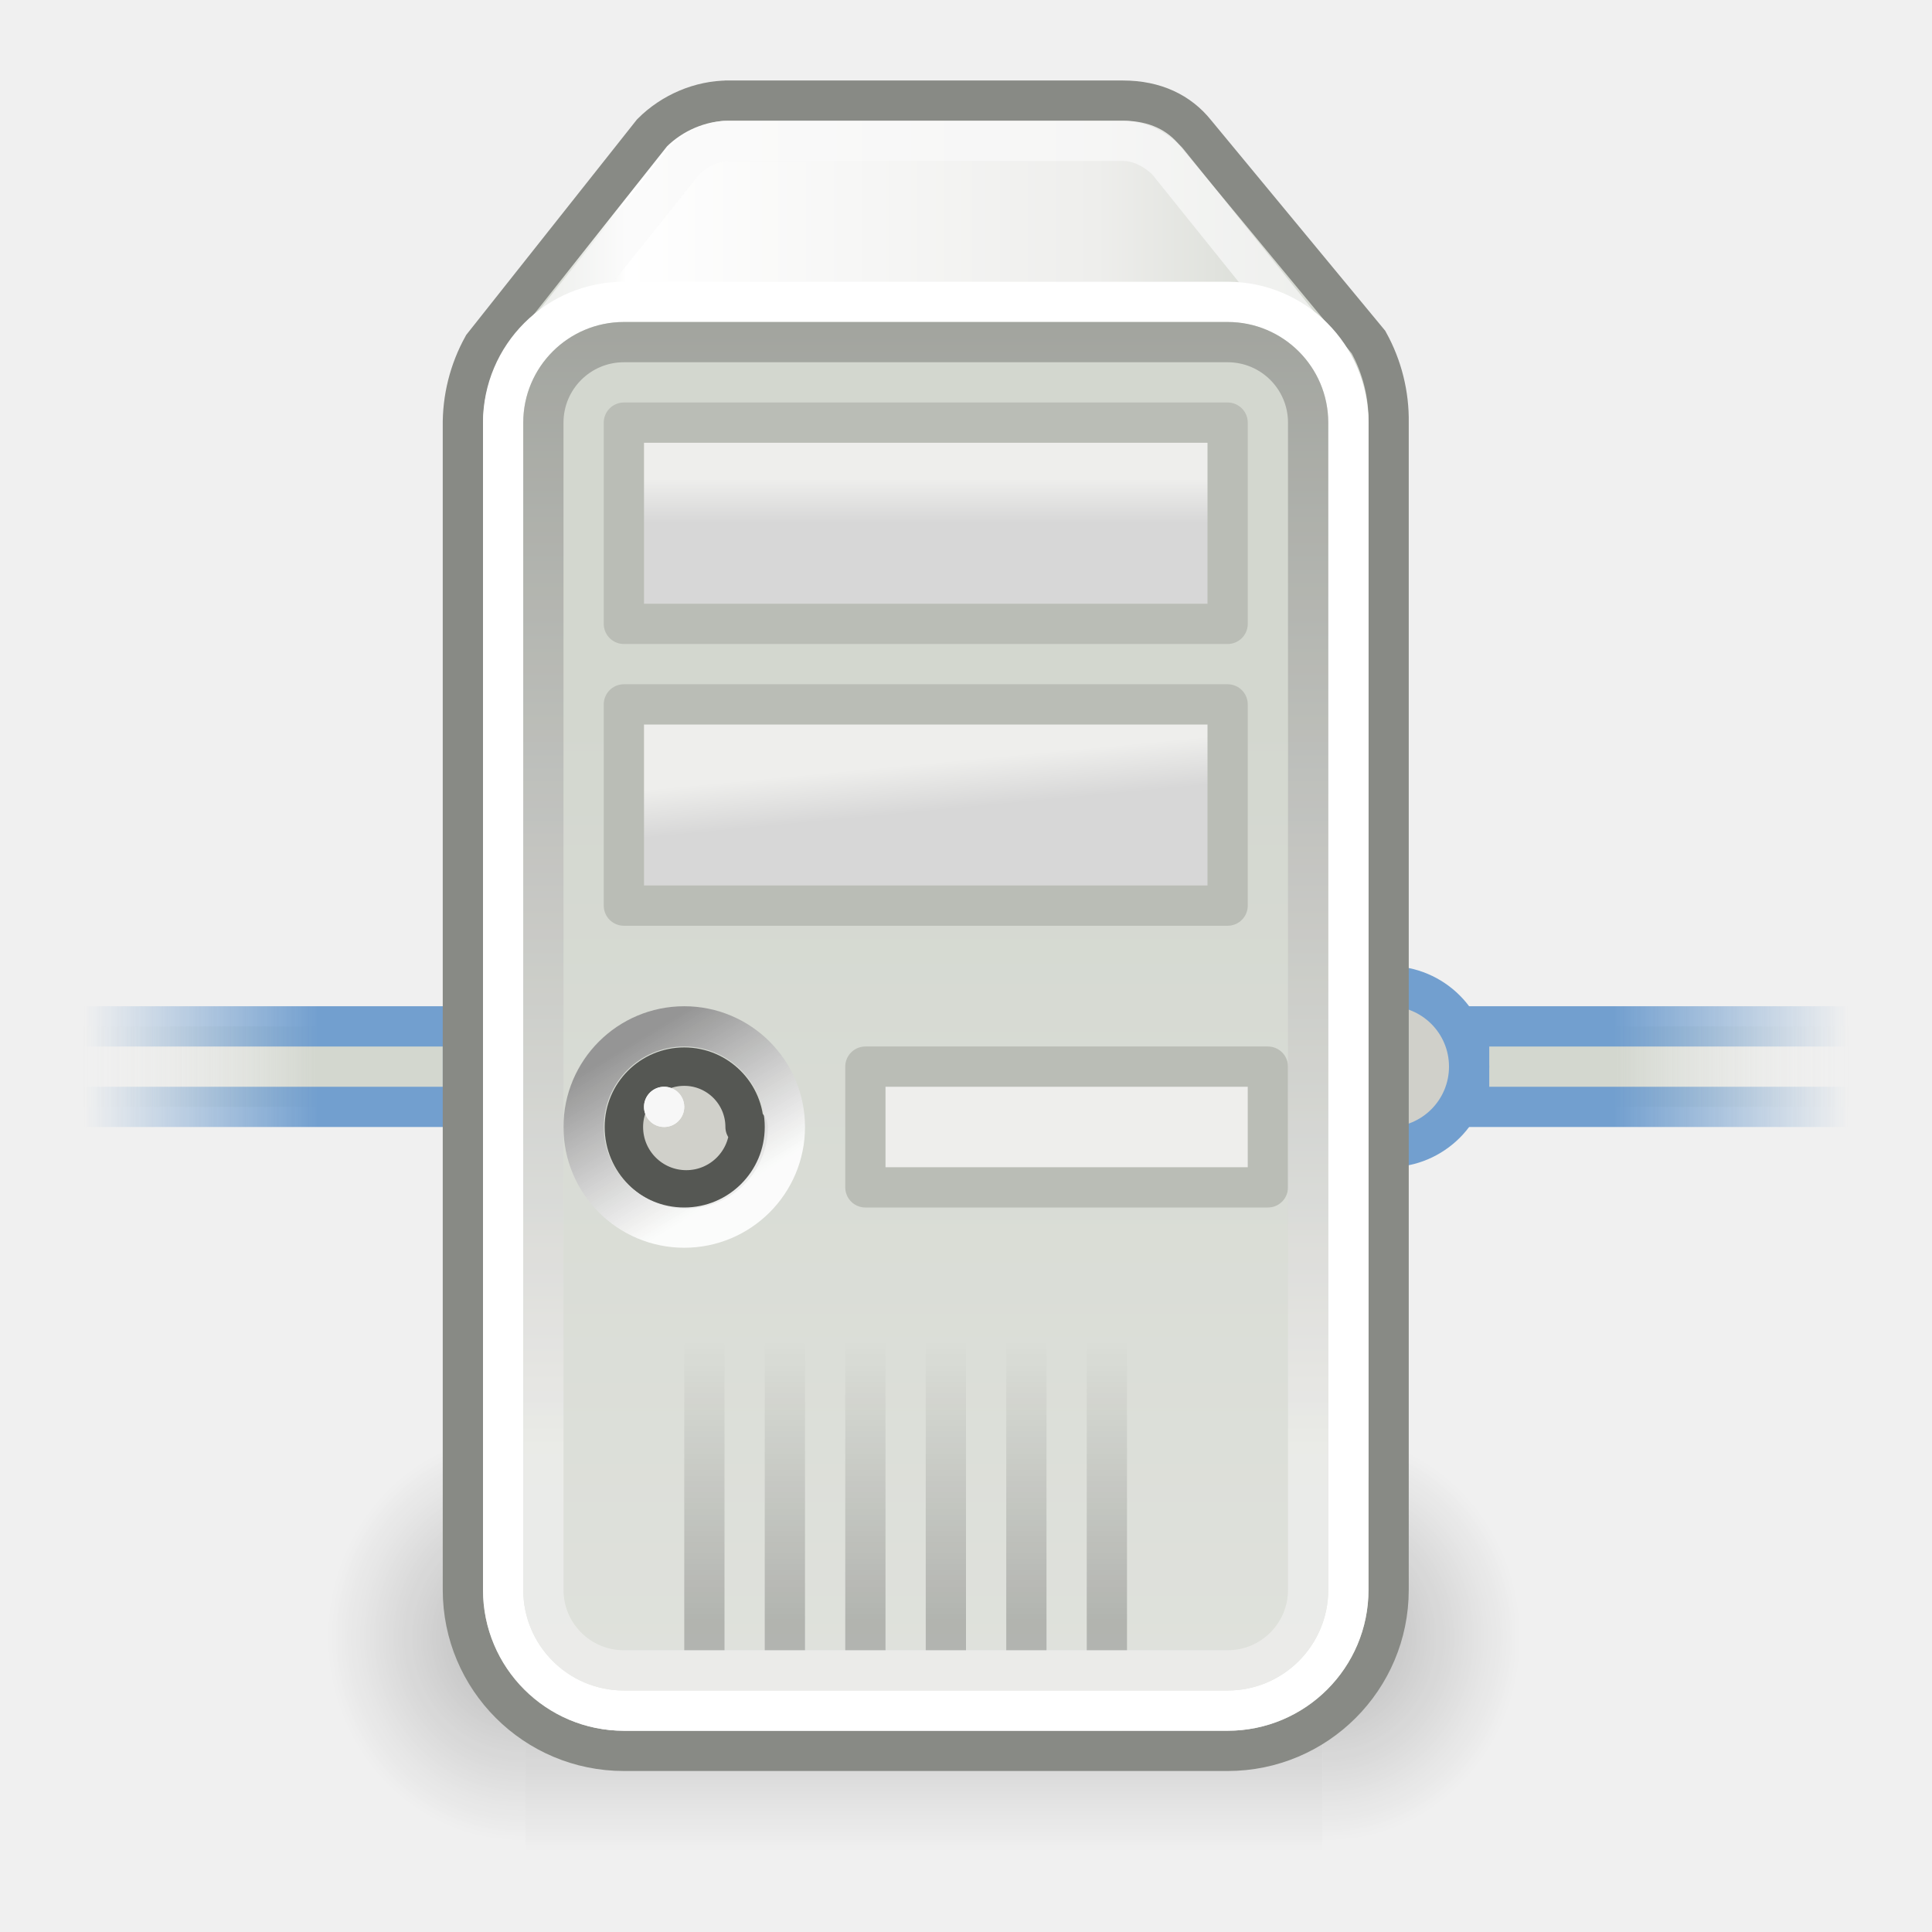
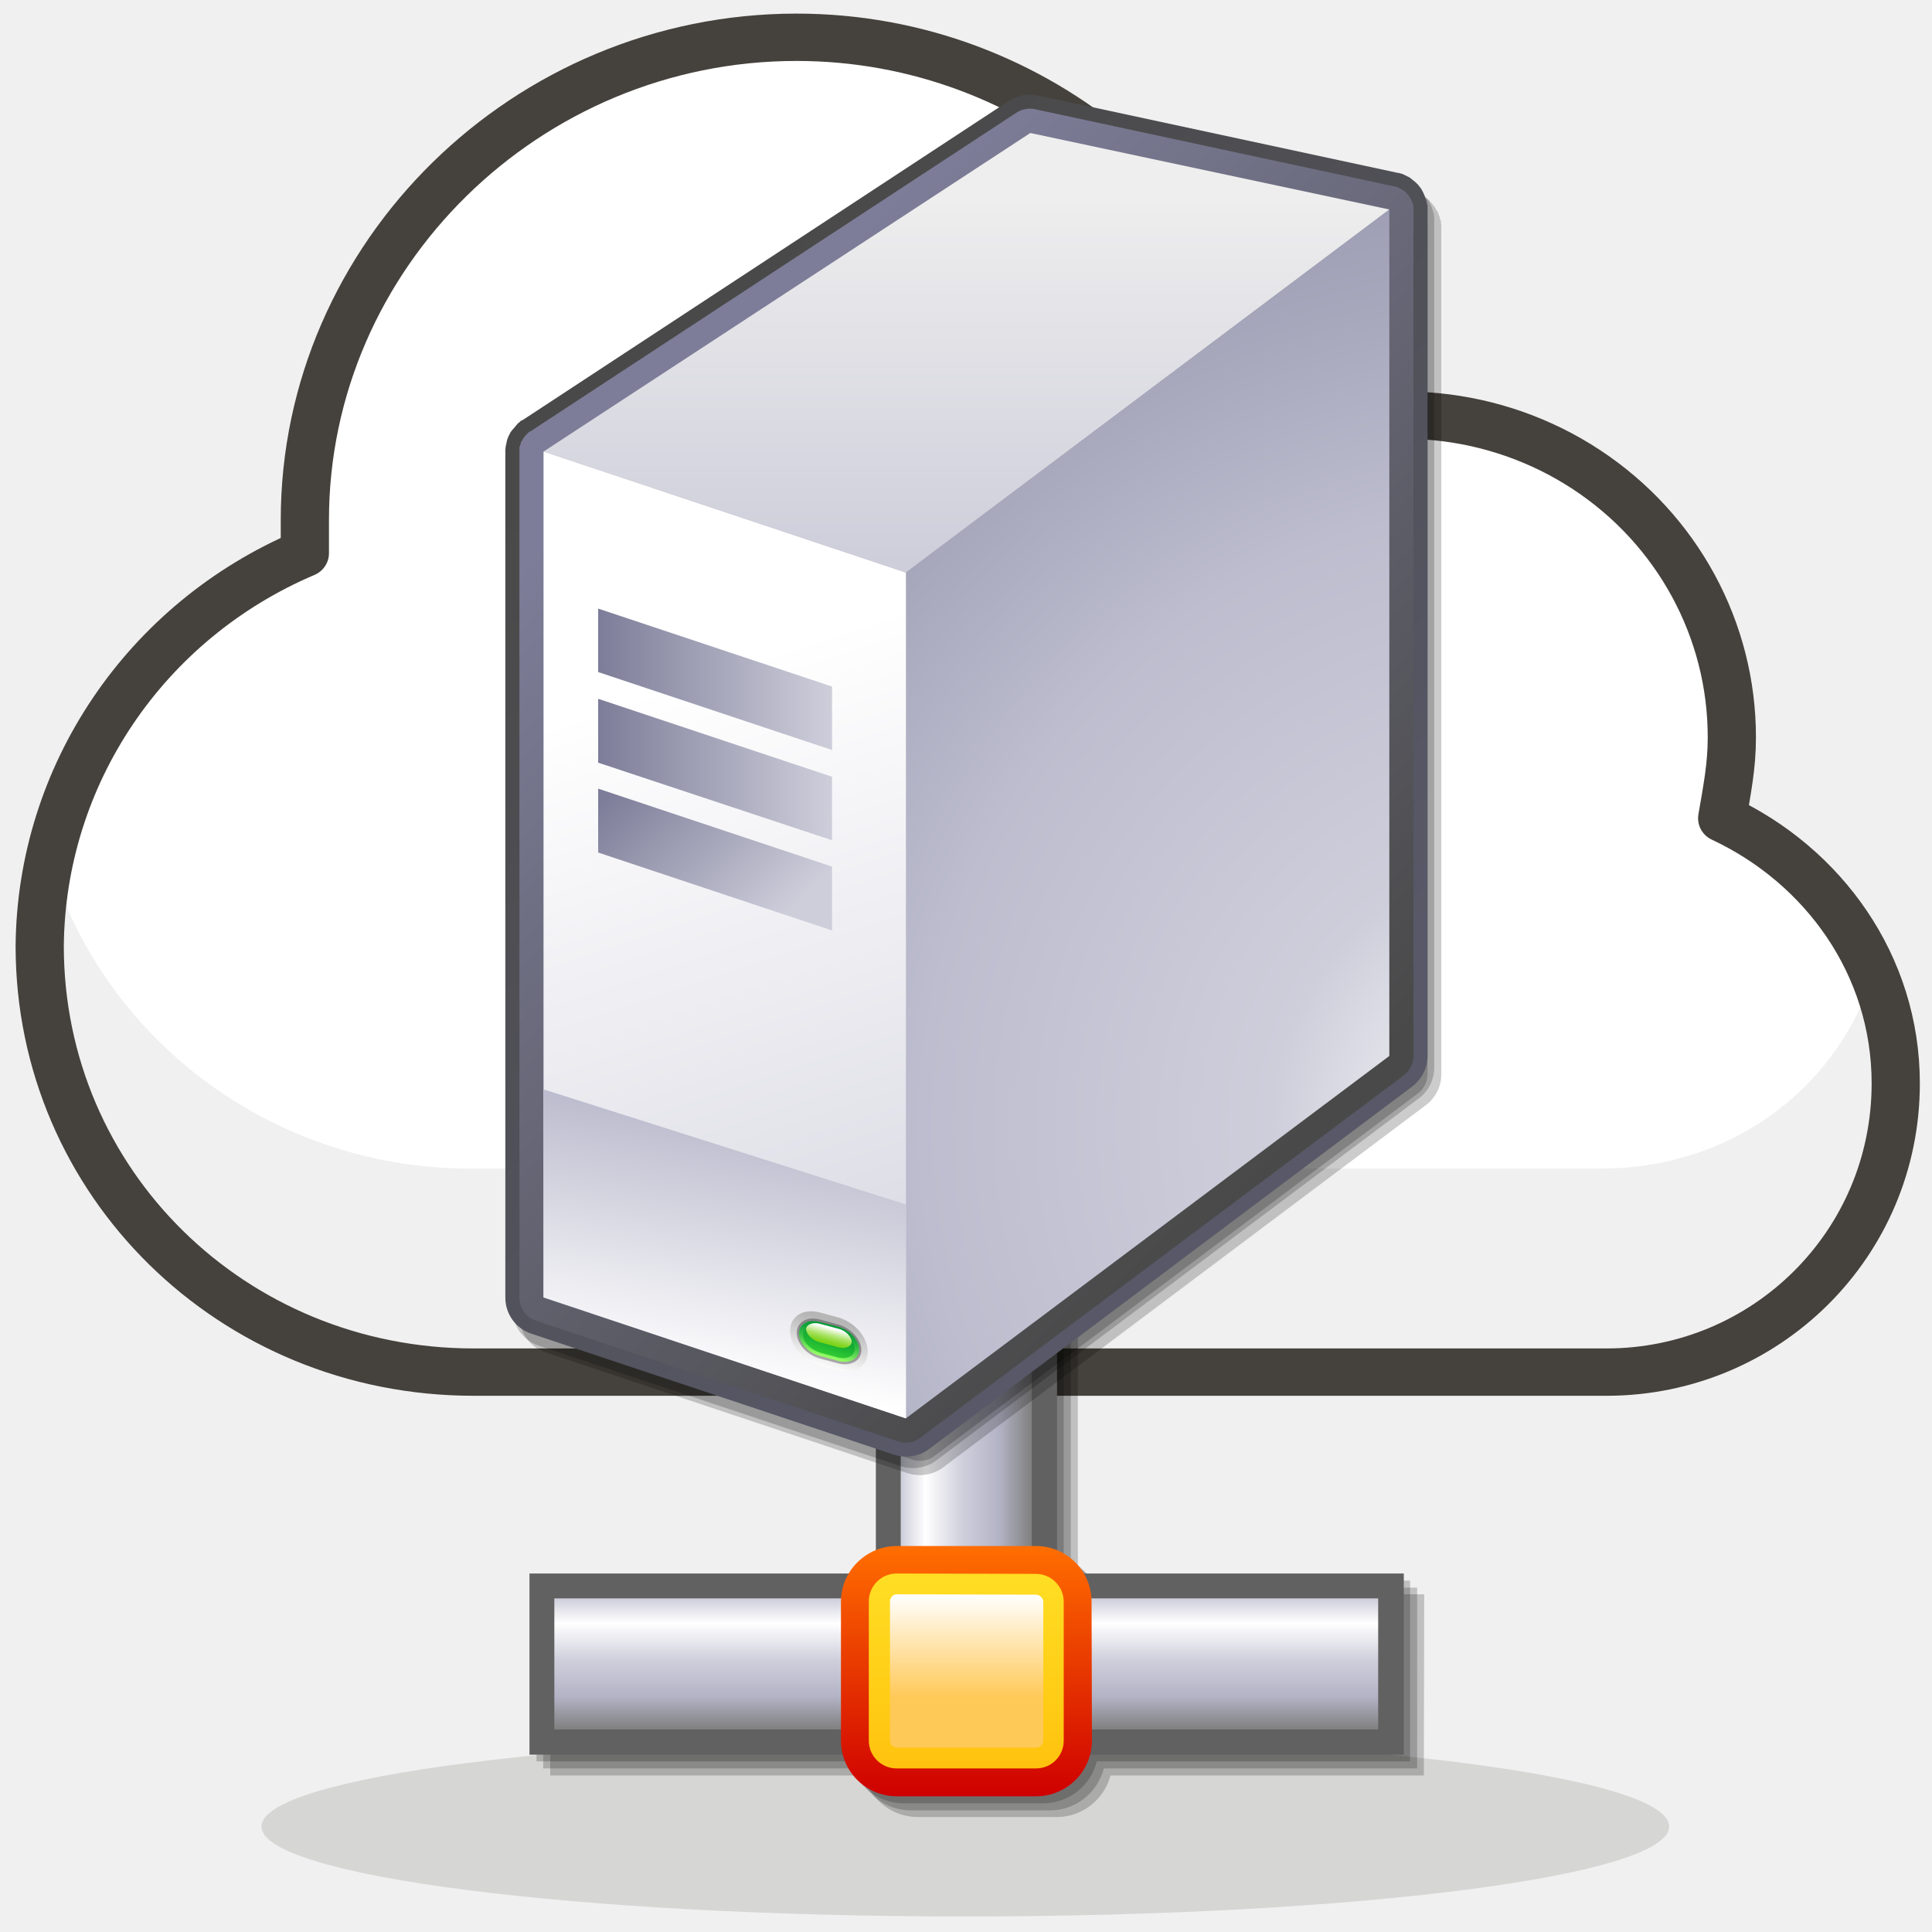
- <svg xmlns="http://www.w3.org/2000/svg" xmlns:xlink="http://www.w3.org/1999/xlink" width="48" height="48">
-   <defs>
-     <linearGradient id="e">
-       <stop offset="0" stop-color="#729fcf" />
-       <stop offset="1" stop-color="#729fcf" stop-opacity="0" />
-     </linearGradient>
-     <linearGradient id="l">
-       <stop offset="0" />
-       <stop offset="1" stop-opacity="0" />
-     </linearGradient>
-     <linearGradient id="i">
-       <stop offset="0" stop-color="#d7d7d7" />
-       <stop offset="1" stop-color="#eeeeec" />
-     </linearGradient>
-     <linearGradient id="h">
-       <stop offset="0" stop-color="#d7d7d7" />
-       <stop offset="1" stop-color="#eeeeec" />
-     </linearGradient>
-     <linearGradient id="j">
-       <stop offset="0" stop-color="#d3d7cf" />
-       <stop offset="1" stop-color="#eeeeec" />
-     </linearGradient>
-     <linearGradient id="g">
-       <stop offset="0" stop-color="#959595" />
-       <stop offset="1" stop-color="#fff" stop-opacity=".9" />
-     </linearGradient>
-     <radialGradient xlink:href="#a" id="o" gradientUnits="userSpaceOnUse" gradientTransform="matrix(-2.77439 0 0 1.9697 112.8 -872.9)" cx="605.7" cy="486.6" fx="605.7" fy="486.6" r="117.1" />
-     <linearGradient id="a">
-       <stop offset="0" />
-       <stop offset="1" stop-opacity="0" />
-     </linearGradient>
-     <radialGradient xlink:href="#a" id="n" gradientUnits="userSpaceOnUse" gradientTransform="matrix(2.77439 0 0 1.9697 -1891.6 -872.9)" cx="605.7" cy="486.6" fx="605.7" fy="486.6" r="117.1" />
-     <linearGradient id="b">
-       <stop offset="0" stop-opacity="0" />
-       <stop offset=".5" />
-       <stop offset="1" stop-opacity="0" />
-     </linearGradient>
-     <linearGradient xlink:href="#b" id="m" gradientUnits="userSpaceOnUse" gradientTransform="matrix(2.77439 0 0 1.9697 -1892.2 -872.9)" x1="302.9" y1="366.6" x2="302.9" y2="609.5" />
-     <linearGradient id="d">
-       <stop offset="0" stop-color="#729fcf" />
-       <stop offset="1" stop-color="#729fcf" stop-opacity="0" />
-     </linearGradient>
-     <linearGradient xlink:href="#c" id="r" gradientUnits="userSpaceOnUse" x1="7.5" y1="27.5" x2="1.1" y2="27.5" gradientTransform="matrix(.9091 0 0 1 1 -1)" />
-     <linearGradient xlink:href="#d" id="s" x1="6.5" y1="24.5" x2=".1" y2="24.5" gradientUnits="userSpaceOnUse" gradientTransform="matrix(.9091 0 0 1 2 2)" />
-     <linearGradient xlink:href="#c" id="p" gradientUnits="userSpaceOnUse" gradientTransform="matrix(-.9091 0 0 1 47 -1)" x1="7.5" y1="27.5" x2="1.1" y2="27.5" />
-     <linearGradient xlink:href="#e" id="q" gradientUnits="userSpaceOnUse" gradientTransform="matrix(-.9091 0 0 1 46 2)" x1="6.5" y1="24.5" x2=".1" y2="24.5" />
-     <linearGradient id="k">
-       <stop offset="0" stop-color="#d3d7cf" />
-       <stop offset=".3" stop-color="#eeeeec" />
-       <stop offset=".9" stop-color="#fff" />
-       <stop offset="1" stop-color="#d3d7cf" />
-     </linearGradient>
-     <linearGradient id="f">
-       <stop offset="0" stop-color="#888a85" />
-       <stop offset="1" stop-color="#eeeeec" />
-     </linearGradient>
-     <linearGradient id="c">
-       <stop offset="0" stop-color="#d3d7cf" />
-       <stop offset="1" stop-color="#eeeeec" stop-opacity="0" />
-     </linearGradient>
-     <linearGradient xlink:href="#f" id="y" gradientUnits="userSpaceOnUse" x1="53.6" y1="4.5" x2="53.6" y2="37.3" gradientTransform="translate(-40 -1)" />
-     <linearGradient xlink:href="#g" id="x" gradientUnits="userSpaceOnUse" gradientTransform="translate(6 -7)" x1="10.2" y1="32.6" x2="12.5" y2="36.4" />
-     <linearGradient xlink:href="#h" id="w" gradientUnits="userSpaceOnUse" gradientTransform="matrix(.88235 0 0 1 2.7 1)" x1="25" y1="19" x2="24.9" y2="17.8" />
-     <linearGradient xlink:href="#i" id="v" gradientUnits="userSpaceOnUse" gradientTransform="matrix(.88235 0 0 1 2.7 1)" x1="24.9" y1="12" x2="24.9" y2="10.9" />
-     <linearGradient xlink:href="#j" id="u" gradientUnits="userSpaceOnUse" x1="60.4" y1="18.5" x2="60.4" y2="72.1" gradientTransform="translate(-40 -1)" />
-     <linearGradient xlink:href="#k" id="t" gradientUnits="userSpaceOnUse" x1="73.1" y1="6.5" x2="53.6" y2="6.5" gradientTransform="translate(-40 -1)" />
-     <linearGradient xlink:href="#l" id="z" gradientUnits="userSpaceOnUse" x1="57.5" y1="38.3" x2="57.5" y2="31.3" />
-     <linearGradient xlink:href="#l" id="A" gradientUnits="userSpaceOnUse" gradientTransform="translate(2)" x1="57.5" y1="38.3" x2="57.5" y2="31.3" />
-     <linearGradient xlink:href="#l" id="B" gradientUnits="userSpaceOnUse" gradientTransform="translate(4)" x1="57.5" y1="38.3" x2="57.5" y2="31.3" />
-     <linearGradient xlink:href="#l" id="C" gradientUnits="userSpaceOnUse" gradientTransform="translate(6)" x1="57.5" y1="38.3" x2="57.5" y2="31.3" />
-     <linearGradient xlink:href="#l" id="D" gradientUnits="userSpaceOnUse" gradientTransform="translate(8)" x1="57.5" y1="38.3" x2="57.5" y2="31.3" />
-     <linearGradient xlink:href="#l" id="E" gradientUnits="userSpaceOnUse" gradientTransform="translate(10)" x1="57.5" y1="38.3" x2="57.5" y2="31.3" />
-   </defs>
-   <g opacity=".6" color="#000">
-     <path style="marker:none" opacity=".4" fill="url(#m)" overflow="visible" d="M-1559.3-150.7h1339.6v478.4h-1339.6z" transform="matrix(.01478 0 0 .02195 36.1 38.8)" />
-     <path d="M-219.6-150.7v478.4c142.9.9 345.4-107.2 345.4-239.2S-33.7-150.7-219.6-150.7z" style="marker:none" opacity=".4" fill="url(#n)" overflow="visible" transform="matrix(.01478 0 0 .02195 36.1 38.8)" />
-     <path style="marker:none" d="M-1559.3-150.7v478.4c-142.8.9-345.4-107.2-345.4-239.2s159.5-239.2 345.4-239.2z" opacity=".4" fill="url(#o)" overflow="visible" transform="matrix(.01478 0 0 .02195 36.1 38.8)" />
+ <svg xmlns="http://www.w3.org/2000/svg" width="160" height="160" viewBox="0 0 42.33 42.33" id="svg8">
+   <g id="layer1" transform="translate(-48.98 -204.72)">
+     <g id="XMLID_16103_" transform="matrix(1.05625 0 0 1.0371 44.78 200.04)">
+       <ellipse ry="1.9" rx="14.6" cy="43.1" cx="24" id="XMLID_16108_" opacity=".15" fill="#45413c" />
+       <path d="M43.3 27.4c0-2.5-1.5-4.6-3.6-5.6.1-.6.2-1.1.2-1.7a6.8 6.8 0 0 0-9.4-6.3c-.8-4.8-5-8.5-10-8.5-5.6 0-10.2 4.6-10.2 10.2v.7a9.13 9.13 0 0 0-5.5 8.3c0 5 4 9 9 9h23.5c3.3 0 6-2.7 6-6.1z" id="XMLID_16107_" fill="#fff" />
+       <path d="M37.2 29.2H13.7a9.1 9.1 0 0 1-8.8-6.9c-.2.7-.3 1.4-.3 2.1 0 5 4 9 9 9h23.5a6.06 6.06 0 0 0 5.7-8.2c-.8 2.4-3 4-5.6 4z" id="XMLID_16106_" fill="#f0f0f0" />
+       <path d="M43.3 27.4c0-2.5-1.5-4.6-3.6-5.6.1-.6.2-1.1.2-1.7a6.8 6.8 0 0 0-9.4-6.3c-.8-4.8-5-8.5-10-8.5-5.6 0-10.2 4.6-10.2 10.2v.7a9.13 9.13 0 0 0-5.5 8.3c0 5 4 9 9 9h23.5c3.3 0 6-2.7 6-6.1z" class="st4" id="XMLID_16105_" fill="none" stroke="#45413c" stroke-linecap="round" stroke-linejoin="round" stroke-miterlimit="10" />
+       <path d="M30.4 13.8a7.68 7.68 0 0 0-4.1 6.5" class="st4" id="XMLID_16104_" fill="none" stroke="#45413c" stroke-linecap="round" stroke-linejoin="round" stroke-miterlimit="10" />
+     </g>
+     <g id="g3965" transform="matrix(.81344 0 0 .81344 50.86 206.3)" overflow="visible">
+       <g id="Layer_1">
+         <g id="g1182">
+           <path id="path1183" d="M36.05 41h-8.6a1.5 1.5 0 0 0-.73-.64v-8.69h-4.88v8.69a1.5 1.5 0 0 0-.73.64h-8.6v4.88h8.45A1.5 1.5 0 0 0 22.4 47h3.75c.7 0 1.28-.48 1.45-1.12h8.44z" opacity=".2" />
+           <path id="path1184" d="M35.86 40.82h-8.59a1.5 1.5 0 0 0-.74-.64v-8.7h-4.87v8.7a1.5 1.5 0 0 0-.74.64h-8.6v4.87h8.45a1.5 1.5 0 0 0 1.45 1.13h3.75c.7 0 1.28-.48 1.45-1.13h8.44z" opacity=".2" />
+           <path id="path1185" d="M35.67 40.63h-8.59a1.5 1.5 0 0 0-.74-.64V31.3h-4.87v8.69a1.5 1.5 0 0 0-.74.64h-8.59v4.87h8.44a1.5 1.5 0 0 0 1.45 1.13h3.75c.7 0 1.29-.48 1.45-1.13h8.44z" opacity=".2" />
+           <path id="polygon1186" fill="#616161" d="M11.95 40.44v4.88H35.5v-4.88h-.68z" />
+           <linearGradient y2="44.64" x2="23.72" y1="41.11" x1="23.72" gradientUnits="userSpaceOnUse" id="XMLID_20_">
+             <stop id="stop1188" offset="0" stop-color="#cecedb" />
+             <stop id="stop1189" offset=".19" stop-color="#fff" />
+             <stop id="stop1190" offset=".48" stop-color="#cecedb" />
+             <stop id="stop1191" offset=".75" stop-color="#b3b3c6" />
+             <stop id="stop1192" offset=".99" stop-color="#828282" />
+           </linearGradient>
+           <path id="rect1202" fill="url(#XMLID_20_)" d="M12.62 41.11h22.19v3.53H12.62z" />
+           <path id="polygon1203" fill="#616161" d="M21.28 43.96h4.88V31.1h-4.88v.37z" />
+           <linearGradient gradientTransform="rotate(-90 -256.9 586)" y2="868.38" x2="291.57" y1="864.85" x1="291.57" gradientUnits="userSpaceOnUse" id="XMLID_21_">
+             <stop id="stop1205" offset="0" stop-color="#cecedb" />
+             <stop id="stop1206" offset=".19" stop-color="#fff" />
+             <stop id="stop1207" offset=".48" stop-color="#cecedb" />
+             <stop id="stop1208" offset=".75" stop-color="#b3b3c6" />
+             <stop id="stop1209" offset=".99" stop-color="#828282" />
+           </linearGradient>
+           <path id="rect1219" fill="url(#XMLID_21_)" d="M21.95 31.48h3.53v12.11h-3.53z" />
+           <linearGradient y2="39.69" x2="23.72" y1="46.44" x1="23.72" gradientUnits="userSpaceOnUse" id="XMLID_22_">
+             <stop id="stop1221" offset="0" stop-color="#cf0000" />
+             <stop id="stop1222" offset=".99" stop-color="#ff6d00" />
+           </linearGradient>
+           <path id="path1226" d="M27.1 44.94c0 .83-.68 1.5-1.5 1.5h-3.76a1.5 1.5 0 0 1-1.5-1.5V41.2c0-.83.68-1.5 1.5-1.5h3.75c.83 0 1.5.67 1.5 1.5z" fill="url(#XMLID_22_)" />
+           <linearGradient y2="49.63" x2="23.72" y1="37.07" x1="23.72" gradientUnits="userSpaceOnUse" id="XMLID_23_">
+             <stop id="stop1228" offset="0" stop-color="#fff030" />
+             <stop id="stop1229" offset=".99" stop-color="#ffae00" />
+           </linearGradient>
+           <path id="path1233" d="M21.84 40.44a.75.75 0 0 0-.75.75v3.75c0 .42.34.75.75.75h3.75c.42 0 .75-.33.75-.75V41.2a.75.75 0 0 0-.75-.75z" fill="url(#XMLID_23_)" />
+           <linearGradient y2="43.82" x2="23.72" y1="41" x1="23.72" gradientUnits="userSpaceOnUse" id="XMLID_24_">
+             <stop id="stop1235" offset="0" stop-color="#fff" />
+             <stop id="stop1236" offset=".5" stop-color="#ffe3a9" />
+             <stop id="stop1237" offset=".99" stop-color="#ffc957" />
+           </linearGradient>
+           <path id="path1241" d="M21.84 41c-.1 0-.18.09-.18.2v3.74c0 .1.08.19.18.19h3.75c.1 0 .2-.08.2-.19V41.2c0-.1-.1-.19-.2-.19z" fill="url(#XMLID_24_)" />
+         </g>
+         <path id="path1242" d="M25.25 1.28L12.14 9.87l-.04.02-.05.04-.04.03-.17.2-.02.04-.04.08-.02.04-.03.09-.02.04-.02.08v.05l-.01.1V33.51c0 .44.28.83.7.97l9.76 3.26c.32.1.67.05.94-.15l13.02-9.77c.26-.2.41-.5.41-.82V4.22v-.05-.07l-.01-.06V4l-.02-.03-.02-.08-.02-.06-.03-.07-.04-.06-.04-.07-.04-.05-.04-.05-.02-.02-.03-.04a4.33 4.33 0 0 1-.11-.09l-.06-.03-.07-.05-.07-.03-.06-.02a7 7 0 0 0-.08-.03l-.05-.01-9.67-2.08c-.27-.06-.55 0-.78.15zM11.69 10.53" opacity=".2" />
+         <path id="path1243" d="M36.14 4.2v-.05l-.01-.05v-.02l-.01-.02a.87.87 0 0 0-.05-.13l-.02-.04-.03-.04L36 3.8l-.03-.03a.94.94 0 0 0-.07-.06l-.03-.03a.83.83 0 0 0-.04-.03l-.04-.02h-.01l-.03-.02-.05-.02-.05-.01-.03-.01-9.67-2.08a.66.66 0 0 0-.5.1l-13.1 8.58h-.01l-.02.02-.03.02-.02.02a.71.71 0 0 0-.11.13l-.02.02c0 .02-.02.04-.03.05v.03l-.03.05v.03l-.02.06v.03l-.01.06V33.5c0 .28.18.53.45.62l9.76 3.25c.2.07.43.04.6-.1l13.02-9.76a.66.66 0 0 0 .26-.52V4.22 4.2z" opacity=".2" />
+         <path id="path1244" d="M25.06 1.09l-13.1 8.59-.05.03-.05.03-.03.03-.18.2-.02.04-.04.08-.02.04-.03.09-.01.04-.03.09v.05l-.01.1v22.82c0 .44.28.83.7.98l9.76 3.25c.32.1.68.05.95-.15l13.02-9.77c.25-.19.4-.5.4-.82V4.03v-.05-.06l-.01-.07V3.8c0-.02-.01-.01-.02-.03l-.02-.08-.02-.06a14.21 14.21 0 0 0-.1-.2l-.05-.05-.04-.05-.01-.01-.04-.04-.05-.05-.06-.04-.06-.04-.07-.04-.06-.03-.07-.03-.08-.02-.05-.02L25.84.94c-.27-.05-.55 0-.78.15zM11.5 10.35" opacity=".2" />
+         <path id="path1245" d="M35.95 4v-.04l-.01-.05V3.9l-.01-.02-.01-.05-.02-.04a.34.34 0 0 0-.02-.04l-.02-.04-.03-.04-.02-.04-.03-.03-.03-.03a.33.33 0 0 0-.04-.03l-.03-.03a.83.83 0 0 0-.12-.07l-.05-.02-.04-.01-.03-.01-9.68-2.08a.66.66 0 0 0-.5.1l-13.1 8.58h-.01l-.02.02-.03.02-.02.02a.71.71 0 0 0-.11.13l-.02.02-.02.05-.02.03-.02.05v.03l-.02.06v.09l-.01.02v22.79c0 .28.18.53.45.62l9.76 3.25c.2.07.43.04.6-.1l13.02-9.76a.66.66 0 0 0 .26-.52V4.03v-.02z" opacity=".2" />
+         <linearGradient y2="8.67" x2="14.03" y1="26.92" x1="32.27" gradientUnits="userSpaceOnUse" id="XMLID_25_">
+           <stop id="stop1247" offset="0" stop-color="#585868" />
+           <stop id="stop1248" offset="1" stop-color="#494949" />
+         </linearGradient>
+         <path id="path1252" d="M24.87.77l-13.1 8.6-.05.02-.04.04-.04.03-.17.2-.03.04-.04.08-.02.04-.03.08-.01.04-.02.1-.01.04-.01.1V33.01c0 .44.28.83.7.97l9.77 3.26c.32.1.67.05.94-.15l13.02-9.77c.26-.2.41-.5.41-.82V3.7v-.04-.07l-.02-.07V3.5l-.01-.04-.03-.07-.02-.06-.03-.07L36 3.2l-.04-.07-.04-.05-.04-.05a.3.3 0 0 0-.02-.02l-.04-.04a3.78 3.78 0 0 1-.16-.13l-.08-.04-.06-.03-.07-.03-.07-.02-.06-.01L25.65.63c-.27-.06-.55 0-.78.14zM11.32 10.03" fill="url(#XMLID_25_)" />
+         <linearGradient y2="28.05" x2="33.41" y1="9.81" x1="15.17" gradientUnits="userSpaceOnUse" id="XMLID_26_">
+           <stop id="stop1254" offset="0" stop-color="#7d7d99" />
+           <stop id="stop1255" offset="1" stop-color="#494949" />
+         </linearGradient>
+         <path id="path1259" d="M35.76 3.7v-.05-.05l-.01-.02v-.02l-.02-.05-.02-.04a.34.34 0 0 0-.02-.05l-.02-.03-.02-.04-.03-.04-.03-.03-.03-.04-.03-.03-.04-.02-.04-.03-.04-.02-.04-.02-.04-.02-.05-.02h-.03L25.57 1a.66.66 0 0 0-.5.09l-13.1 8.59h-.01l-.02.01-.03.03-.02.02a.71.71 0 0 0-.11.13l-.01.02-.03.05-.02.03-.01.05-.01.03-.02.05V33c0 .29.17.54.44.63l9.76 3.25c.2.07.43.03.6-.1l13.02-9.76a.66.66 0 0 0 .26-.53V3.72v-.03z" fill="url(#XMLID_26_)" />
+         <radialGradient gradientUnits="userSpaceOnUse" gradientTransform="translate(19.5 19.5) scale(.1875)" fy="47.28" fx="105.2" r="139.09" cy="47.28" cx="105.2" id="XMLID_27_">
+           <stop id="stop1261" offset="0" stop-color="#fff" />
+           <stop id="stop1262" offset=".28" stop-color="#cecedb" />
+           <stop id="stop1263" offset=".64" stop-color="#bdbdcf" />
+           <stop id="stop1264" offset="1" stop-color="#9a9ab1" />
+         </radialGradient>
+         <path id="polygon1272" fill="url(#XMLID_27_)" d="M12.33 10.22l9.76 3.26L35.11 3.7V26.5l-13.02 9.76-9.76-3.25z" />
+         <linearGradient y2="3.36" x2="23.72" y1="13.22" x1="23.72" gradientUnits="userSpaceOnUse" id="XMLID_28_">
+           <stop id="stop1274" offset="0" stop-color="#cecedb" />
+           <stop id="stop1275" offset="1" stop-color="#eee" />
+         </linearGradient>
+         <path id="polygon1279" fill="url(#XMLID_28_)" d="M25.44 1.64l-13.11 8.58 9.76 3.26L35.11 3.7z" />
+         <linearGradient y2="38.24" x2="22.17" y1="16.69" x1="15.04" gradientUnits="userSpaceOnUse" id="XMLID_29_">
+           <stop id="stop1281" offset="0" stop-color="#fff" />
+           <stop id="stop1282" offset="1" stop-color="#cecedb" />
+         </linearGradient>
+         <path id="polygon1286" fill="url(#XMLID_29_)" d="M12.33 33l9.76 3.26V13.48l-9.76-3.26z" />
+         <linearGradient y2="28.48" x2="17.78" y1="35.2" x1="16.64" gradientUnits="userSpaceOnUse" id="XMLID_30_">
+           <stop id="stop1288" offset="0" stop-color="#fff" />
+           <stop id="stop1289" offset="1" stop-color="#bdbdcf" />
+         </linearGradient>
+         <path id="polygon1293" fill="url(#XMLID_30_)" d="M12.33 27.4V33l9.76 3.26V30.5z" />
+         <linearGradient y2="16.36" x2="20.09" y1="16.36" x1="13.81" gradientUnits="userSpaceOnUse" id="XMLID_31_">
+           <stop id="stop1295" offset="0" stop-color="#7d7d99" />
+           <stop id="stop1296" offset="1" stop-color="#cecedb" />
+         </linearGradient>
+         <path id="polygon1300" fill="url(#XMLID_31_)" d="M13.8 16.16l6.3 2.1v-1.71l-6.3-2.1z" />
+         <linearGradient y2="18.78" x2="20.09" y1="18.78" x1="13.81" gradientUnits="userSpaceOnUse" id="XMLID_32_">
+           <stop id="stop1302" offset="0" stop-color="#7d7d99" />
+           <stop id="stop1303" offset="1" stop-color="#cecedb" />
+         </linearGradient>
+         <path id="polygon1307" fill="url(#XMLID_32_)" d="M13.8 18.6l6.3 2.09v-1.71l-6.3-2.1z" />
+         <linearGradient y2="22.93" x2="18.67" y1="18.9" x1="14.63" gradientUnits="userSpaceOnUse" id="XMLID_33_">
+           <stop id="stop1309" offset="0" stop-color="#7d7d99" />
+           <stop id="stop1310" offset="1" stop-color="#cecedb" />
+         </linearGradient>
+         <path id="polygon1314" fill="url(#XMLID_33_)" d="M13.8 21.02l6.3 2.1V21.4l-6.3-2.1z" />
+         <g id="g1315">
+           <linearGradient gradientTransform="matrix(.9659 .2588 0 1.0353 -242.05 -531.04)" y2="477.59" x2="271.32" y1="478.92" x1="271.32" gradientUnits="userSpaceOnUse" id="XMLID_34_">
+             <stop id="stop1317" offset=".01" stop-color="#fff" />
+             <stop id="stop1318" offset="1" stop-color="#b6b6b6" />
+           </linearGradient>
+           <path id="path1322" d="M19.78 33.41c-.46-.12-.81.1-.81.5s.35.8.8.93l.49.13c.45.12.8-.1.8-.5s-.35-.8-.8-.93z" fill="url(#XMLID_34_)" />
+           <linearGradient gradientTransform="matrix(.9659 .2588 0 1.0353 -242.05 -531.04)" y2="477.72" x2="271.32" y1="478.86" x1="271.32" gradientUnits="userSpaceOnUse" id="XMLID_35_">
+             <stop id="stop1324" offset=".01" stop-color="#b6b6b6" />
+             <stop id="stop1325" offset=".37" stop-color="#9d9d9d" />
+             <stop id="stop1326" offset=".74" stop-color="#898989" />
+             <stop id="stop1327" offset="1" stop-color="#828282" />
+           </linearGradient>
+           <path id="path1331" d="M19.78 33.6c-.35-.1-.63.07-.63.36s.28.6.63.69l.48.13c.34.09.63-.07.63-.36 0-.28-.29-.6-.63-.69z" fill="url(#XMLID_35_)" />
+           <linearGradient gradientTransform="matrix(-.9659 -.2588 0 .7765 -840.35 -606.85)" y2="528.08" x2="-890.74" y1="529.26" x1="-890.74" gradientUnits="userSpaceOnUse" id="XMLID_36_">
+             <stop id="stop1333" offset=".01" stop-color="#9f6" />
+             <stop id="stop1334" offset=".24" stop-color="#68de56" />
+             <stop id="stop1335" offset=".48" stop-color="#3bc147" />
+             <stop id="stop1336" offset=".7" stop-color="#1bab3c" />
+             <stop id="stop1337" offset=".88" stop-color="#079e35" />
+             <stop id="stop1338" offset="1" stop-color="#093" />
+           </linearGradient>
+           <path id="path1342" d="M20.83 34.4c0 .26-.26.4-.57.31l-.48-.13c-.32-.08-.57-.35-.57-.6 0-.26.25-.4.57-.31l.48.12c.31.09.57.36.57.62z" fill="url(#XMLID_36_)" />
+           <linearGradient gradientTransform="matrix(.9659 .2588 0 1.0353 -242.05 -531.04)" y2="477.65" x2="271.34" y1="478.52" x1="271.31" gradientUnits="userSpaceOnUse" id="XMLID_37_">
+             <stop id="stop1344" offset=".01" stop-color="#3c3" />
+             <stop id="stop1345" offset=".36" stop-color="#1bb433" />
+             <stop id="stop1346" offset=".74" stop-color="#07a033" />
+             <stop id="stop1347" offset="1" stop-color="#093" />
+           </linearGradient>
+           <path id="path1351" d="M19.78 33.8c-.25-.07-.46.03-.46.22s.21.4.46.47l.48.13c.24.06.45-.04.45-.23s-.2-.4-.45-.47z" fill="url(#XMLID_37_)" />
+           <linearGradient gradientTransform="matrix(.9659 .2588 0 1.0353 -242.05 -531.04)" y2="478.35" x2="271.32" y1="477.78" x1="271.32" gradientUnits="userSpaceOnUse" id="XMLID_38_">
+             <stop id="stop1353" offset="0" stop-color="#fff" />
+             <stop id="stop1354" offset=".09" stop-color="#e8f7d6" />
+             <stop id="stop1355" offset=".23" stop-color="#c8ed9e" />
+             <stop id="stop1356" offset=".36" stop-color="#ade46d" />
+             <stop id="stop1357" offset=".5" stop-color="#97dc46" />
+             <stop id="stop1358" offset=".63" stop-color="#85d627" />
+             <stop id="stop1359" offset=".76" stop-color="#79d212" />
+             <stop id="stop1360" offset=".89" stop-color="#72d004" />
+             <stop id="stop1361" offset="1" stop-color="#6fcf00" />
+           </linearGradient>
+           <path id="path1365" d="M19.76 33.71c-.2-.05-.36.04-.36.15 0 .12.16.3.36.35l.52.14c.2.05.35-.04.35-.15 0-.12-.15-.3-.35-.35z" fill="url(#XMLID_38_)" />
+         </g>
+         <path id="_x3C_Slice_x3E_" fill="none" d="M0 48V0h48v48" />
+       </g>
+     </g>
  </g>
-   <path d="M46.5 25.5h-10v2h10" fill="url(#p)" stroke="url(#q)" stroke-linecap="round" />
-   <path d="M36.5 26.5a2 2 0 1 1-4 0 2 2 0 1 1 4 0z" fill="#d0d0ca" stroke="#729fcf" stroke-linecap="round" />
-   <path d="M1.5 25.5h10v2h-10" fill="url(#r)" stroke="url(#s)" stroke-linecap="round" />
-   <path style="marker:none" d="M18.1 2.5c-.7 0-1.4.3-1.9.8L12 8.6a4 4 0 0 0-.5 2v28.9a4 4 0 0 0 4 4h15a4 4 0 0 0 4-4v-29a4 4 0 0 0-.5-2l-4.3-5.2c-.4-.5-1-.8-1.8-.8H18z" color="#000" fill="url(#t)" stroke="#888a85" stroke-linecap="round" stroke-dashoffset="1.4" overflow="visible" />
-   <path style="marker:none" d="M18.1 3.5c-.4 0-.8.2-1.1.5l-4 5a3 3 0 0 0-.5 1.5v26a3 3 0 0 0 3 3h15a3 3 0 0 0 3-3v-26c0-.5-.2-1-.4-1.4L29 4c-.3-.3-.7-.5-1.1-.5H18z" opacity=".7" color="#000" fill="none" stroke="#f9f9f9" stroke-linecap="round" stroke-linejoin="round" stroke-dashoffset="1.4" overflow="visible" />
-   <path d="M15.5 7.5h15a3 3 0 0 1 3 3v29a3 3 0 0 1-3 3h-15a3 3 0 0 1-3-3v-29a3 3 0 0 1 3-3z" style="marker:none" color="#000" fill="url(#u)" stroke="#fff" stroke-linecap="round" stroke-dashoffset="1.4" overflow="visible" />
-   <rect style="marker:none" width="15" height="5" x="15.5" y="10.5" rx="0" ry="0" color="#000" fill="url(#v)" stroke="#babdb6" stroke-linecap="round" stroke-linejoin="round" overflow="visible" />
-   <rect width="15" height="5" x="15.5" y="17.5" rx="0" ry="0" fill="url(#w)" stroke="#babdb6" stroke-linecap="round" stroke-linejoin="round" />
-   <path d="M18.6 28a1.5 1.5 0 1 1-3.1 0 1.5 1.5 0 1 1 3 0z" fill="#d0d0ca" stroke="#555753" stroke-linecap="round" stroke-linejoin="round" stroke-width=".955" />
-   <rect width="5" height="5" x="14.5" y="25.5" rx="2.5" ry="2.5" fill="none" stroke="url(#x)" stroke-linecap="round" stroke-dashoffset="1.2" />
-   <rect width="10" height="3" x="21.5" y="26.5" rx="0" ry="0" fill="#eeeeec" stroke="#babdb6" stroke-linecap="round" stroke-linejoin="round" />
-   <path d="M17 27.5a.5.5 0 1 1-1 0 .5.5 0 1 1 1 0z" fill="#f7f7f7" />
-   <path d="M17 27.5a.5.5 0 1 1-1 0 .5.5 0 1 1 1 0z" fill="#f7f7f7" />
-   <rect style="marker:none" width="19" height="33" x="13.5" y="8.5" rx="2" ry="2" opacity=".8" color="#000" fill="none" stroke="url(#y)" stroke-linecap="round" stroke-dashoffset="1.4" overflow="visible" />
-   <g opacity=".2" color="#000">
-     <path style="marker:none" fill="url(#z)" overflow="visible" d="M57 31h1v8h-1z" transform="translate(-40 2)" />
-     <path style="marker:none" fill="url(#A)" overflow="visible" d="M59 31h1v8h-1z" transform="translate(-40 2)" />
-     <path style="marker:none" fill="url(#B)" overflow="visible" d="M61 31h1v8h-1z" transform="translate(-40 2)" />
-     <path style="marker:none" fill="url(#C)" overflow="visible" d="M63 31h1v8h-1z" transform="translate(-40 2)" />
-     <path style="marker:none" fill="url(#D)" overflow="visible" d="M65 31h1v8h-1z" transform="translate(-40 2)" />
-     <path style="marker:none" fill="url(#E)" overflow="visible" d="M67 31h1v8h-1z" transform="translate(-40 2)" />
-   </g>
+   <style id="style3713">.st4{fill:none;stroke:#45413c;stroke-linecap:round;stroke-linejoin:round;stroke-miterlimit:10}</style>
</svg>
